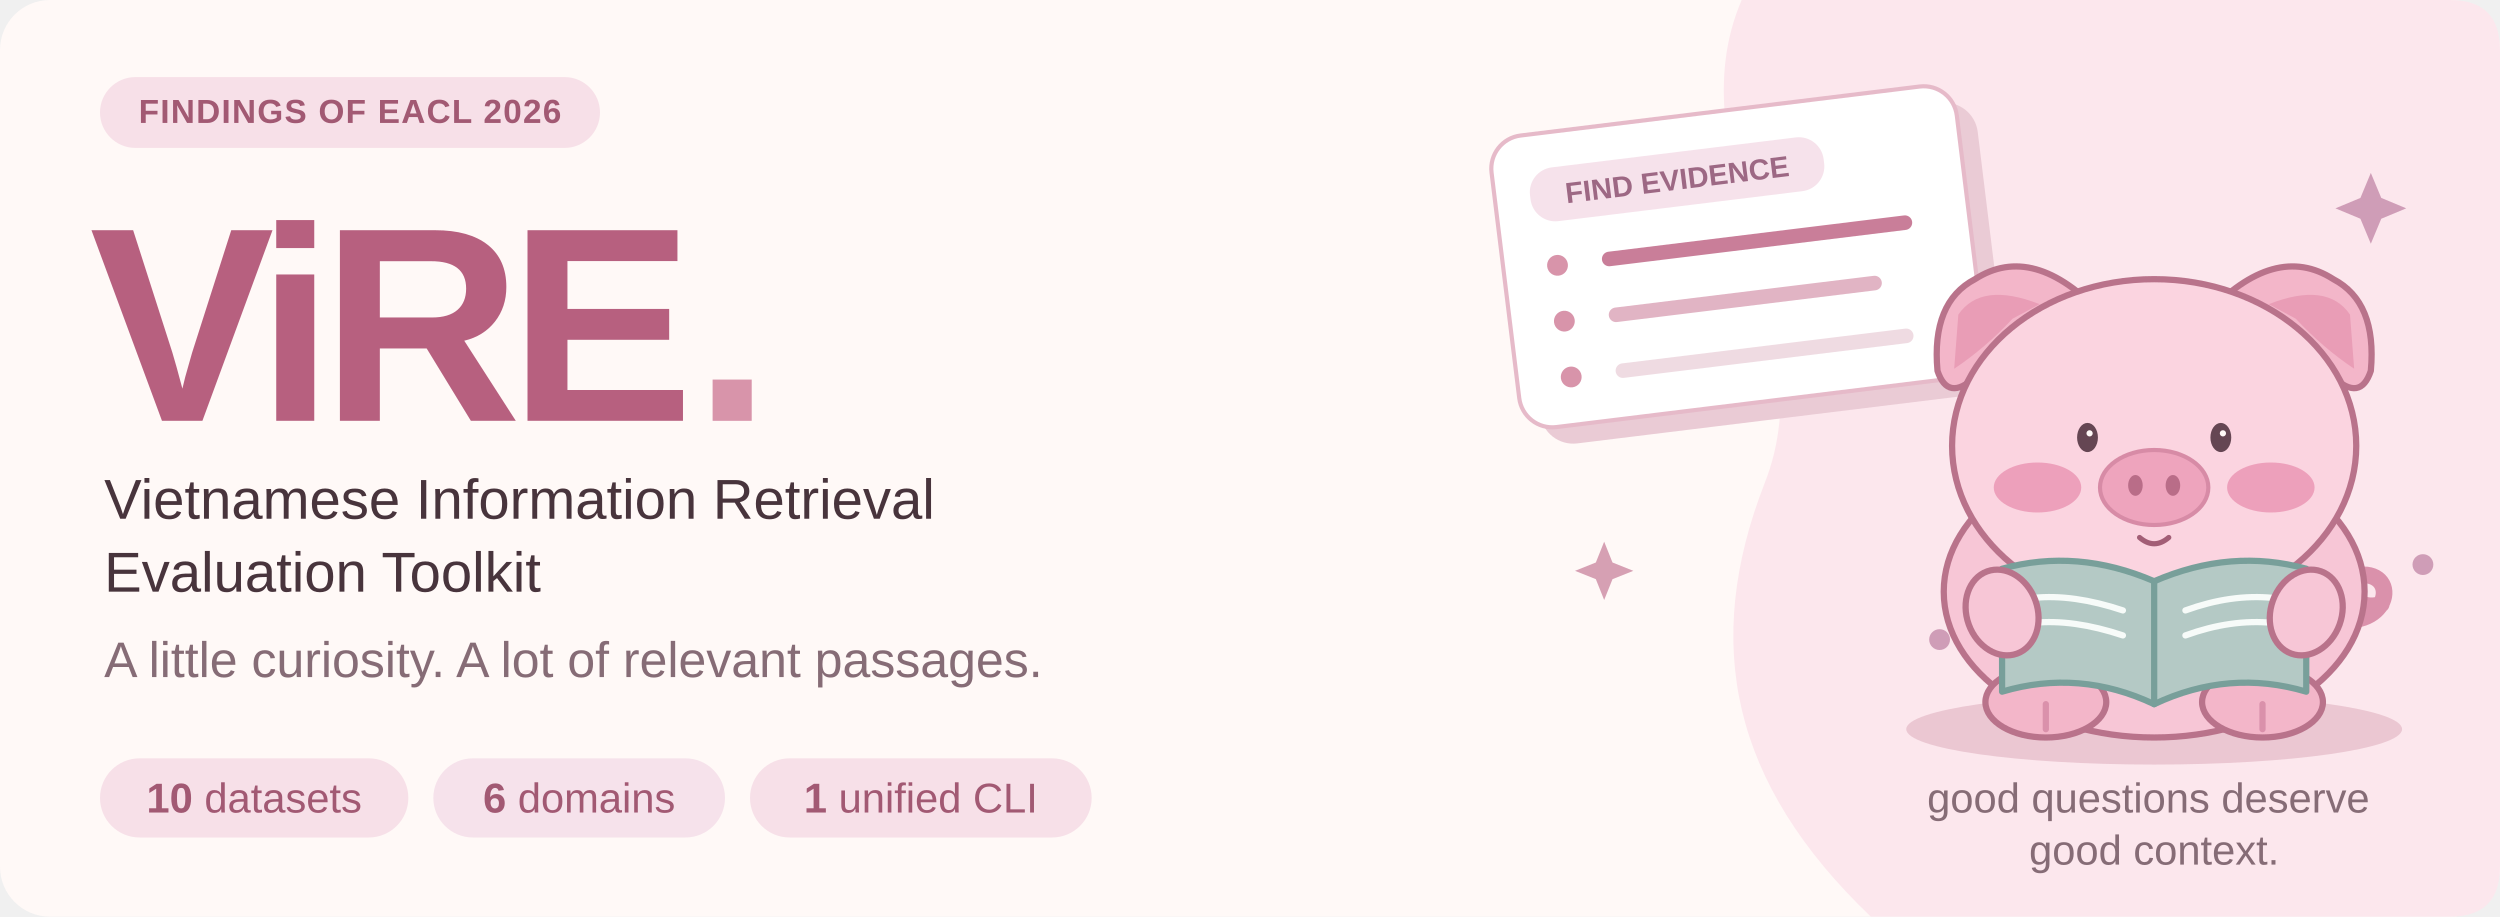
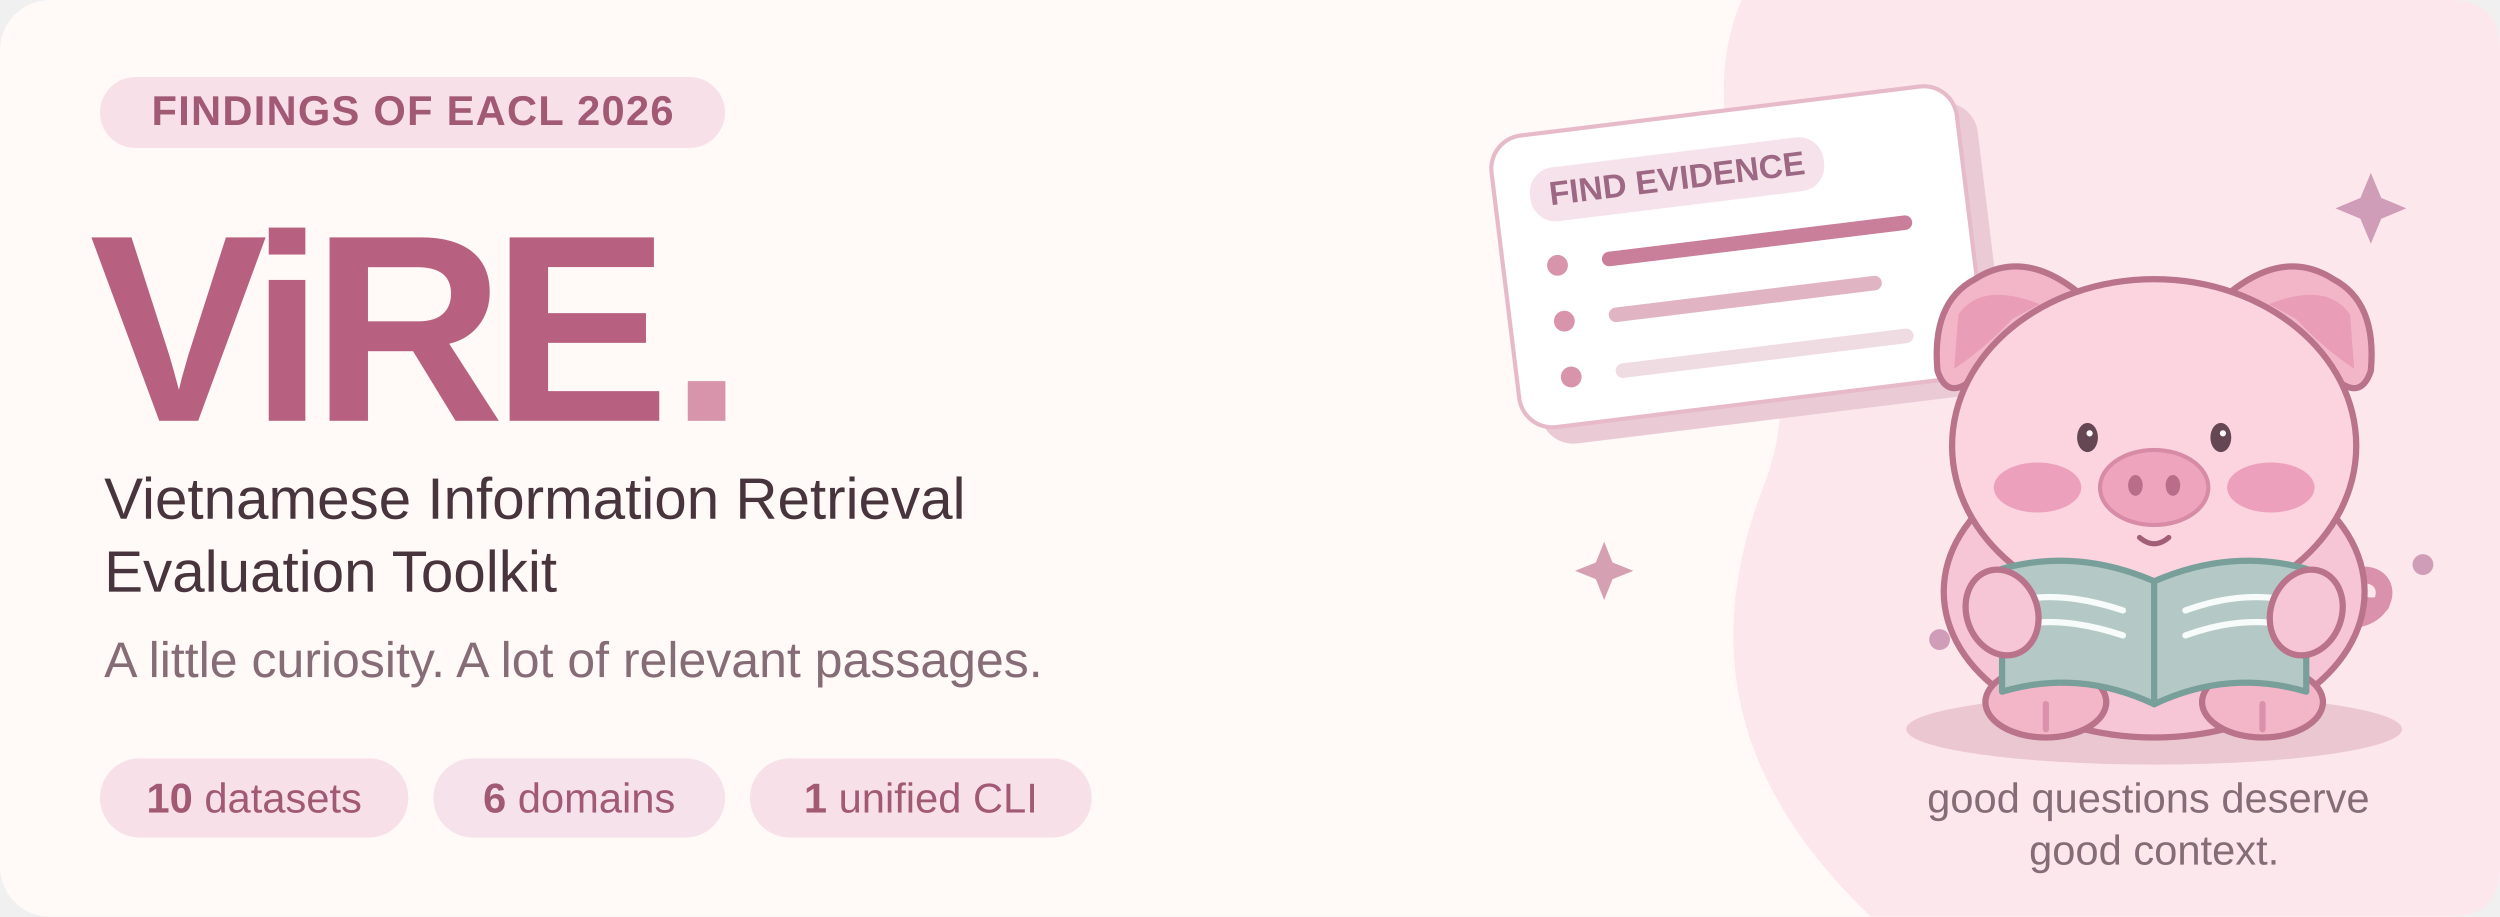
<svg xmlns="http://www.w3.org/2000/svg" width="1200" height="440" viewBox="0 0 1200 440" role="img" aria-labelledby="title desc">
  <rect width="1200" height="440" rx="24" fill="#FFF9F7" />
  <path d="M836 0H1176Q1200 0 1200 24V416Q1200 440 1176 440H898C831 376 817 309 847 232C878 154 803 77 836 0" fill="#FCE7ED" />
  <ellipse cx="1034" cy="350" rx="119" ry="17" fill="#EBC7D2" />
  <g font-family="Arial, Helvetica, sans-serif">
-     <rect x="48" y="37" width="240" height="34" rx="17" fill="#F7E0E8" />
-     <text x="168" y="59" text-anchor="middle" font-size="16" font-weight="bold" letter-spacing="0.6" fill="#A25973">FINDINGS OF EACL 2026</text>
-     <text x="43" y="202" font-size="133" font-weight="bold" letter-spacing="-6" fill="#B7607F">ViRE<tspan fill="#D894AA">.</tspan>
+     <rect x="48" y="37" width="300" height="34" rx="17" fill="#F7E0E8" />
+     <text x="198" y="60" text-anchor="middle" font-size="20" font-weight="bold" letter-spacing="0.6" fill="#A25973">FINDINGS OF EACL 2026</text>
+     <text x="43" y="202" font-size="128" font-weight="bold" letter-spacing="-6" fill="#B7607F">ViRE<tspan fill="#D894AA">.</tspan>
    </text>
-     <text x="50" y="249" font-size="27" fill="#48343C">Vietnamese Information Retrieval</text>
-     <text x="50" y="284" font-size="27" fill="#48343C">Evaluation Toolkit</text>
+     <text x="50" y="249" font-size="28" fill="#48343C">Vietnamese Information Retrieval</text>
+     <text x="50" y="284" font-size="28" fill="#48343C">Evaluation Toolkit</text>
    <text x="50" y="325" font-size="24" fill="#866C76">A little curiosity. A lot of relevant passages.</text>
    <g font-size="20" fill="#A25973">
      <rect x="48" y="364" width="148" height="38" rx="19" fill="#F7E0E8" />
      <text x="122" y="390" text-anchor="middle">
        <tspan font-weight="bold">10</tspan> datasets</text>
      <rect x="208" y="364" width="140" height="38" rx="19" fill="#F6E2EB" />
      <text x="278" y="390" text-anchor="middle">
        <tspan font-weight="bold">6</tspan> domains</text>
      <rect x="360" y="364" width="164" height="38" rx="19" fill="#F7E0E8" />
      <text x="442" y="390" text-anchor="middle">
        <tspan font-weight="bold">1</tspan> unified CLI</text>
    </g>
  </g>
  <g transform="translate(714 67) rotate(-7)">
    <rect x="9" y="9" width="225" height="141" rx="16" fill="#EACBD5" />
    <rect width="225" height="141" rx="16" fill="#FFFFFF" stroke="#E6BAC9" stroke-width="2" />
    <rect x="17" y="17" width="142" height="26" rx="12" fill="#F6E2EB" />
-     <text x="88" y="35" font-family="Arial, sans-serif" font-size="14" font-weight="bold" text-anchor="middle" fill="#9D6884">FIND EVIDENCE</text>
+     <text x="88" y="35" font-family="Arial, Helvetica, sans-serif" font-size="16" font-weight="bold" text-anchor="middle" fill="#9D6884">FIND EVIDENCE</text>
    <g stroke-linecap="round" stroke-width="7">
      <path d="M51 64H194" stroke="#C97E99" />
      <path d="M51 91H176" stroke="#E1B4C4" />
      <path d="M51 118H188" stroke="#EFDBE2" />
    </g>
    <g fill="#D894AA">
      <circle cx="26" cy="64" r="5" />
      <circle cx="26" cy="91" r="5" />
      <circle cx="26" cy="118" r="5" />
    </g>
  </g>
  <g stroke="#B9738B" stroke-width="3" stroke-linecap="round" stroke-linejoin="round">
    <path d="M1009 151Q976 116 948 134Q927 145 930 178Q935 193 948 181L975 156Z" fill="#F3B6C9" />
    <path d="M1059 151Q1092 116 1120 134Q1141 145 1138 178Q1133 193 1120 181L1093 156Z" fill="#F3B6C9" />
    <path d="M979 146Q951 135 940 151L938 177Q953 167 966 153 M1089 146Q1117 135 1128 151L1130 177Q1115 167 1102 153" fill="#E99DB6" stroke="none" />
    <path d="M1110 294C1144 308 1153 278 1136 276C1121 275 1128 295 1143 290" fill="none" stroke="#DA91AB" stroke-width="8" />
    <ellipse cx="1034" cy="284" rx="101" ry="70" fill="#F7C6D6" />
    <ellipse cx="1034" cy="214" rx="97" ry="80" fill="#FBD4E0" />
    <ellipse cx="982" cy="337" rx="29" ry="17" fill="#F3B6C9" />
    <ellipse cx="1086" cy="337" rx="29" ry="17" fill="#F3B6C9" />
    <path d="M982 338V350 M1086 338V350" stroke="#DA91AB" />
    <g stroke="none">
      <ellipse cx="978" cy="234" rx="21" ry="12" fill="#EDA0BB" />
      <ellipse cx="1090" cy="234" rx="21" ry="12" fill="#EDA0BB" />
      <ellipse cx="1002" cy="210" rx="5" ry="7" fill="#654653" />
      <ellipse cx="1066" cy="210" rx="5" ry="7" fill="#654653" />
      <circle cx="1003" cy="208" r="1.5" fill="#FFF9F7" />
      <circle cx="1067" cy="208" r="1.5" fill="#FFF9F7" />
    </g>
    <ellipse cx="1034" cy="234" rx="26" ry="18" fill="#EEA4BD" stroke="#D78BA6" stroke-width="2" />
    <g fill="#B96D88" stroke="none">
      <ellipse cx="1025" cy="233" rx="3.5" ry="5" />
      <ellipse cx="1043" cy="233" rx="3.5" ry="5" />
    </g>
    <path d="M1027 258Q1034 264 1041 258" fill="none" stroke="#A25E76" stroke-width="2.5" />
    <path d="M961 273Q997 263 1034 279Q1071 263 1107 273V332Q1070 321 1034 338Q998 321 961 332Z" fill="#B4C9C5" stroke="#789F9A" />
    <path d="M1034 279V338" fill="none" stroke="#789F9A" />
    <path d="M976 287Q995 285 1019 293 M976 299Q995 297 1019 305 M1049 293Q1071 285 1091 287 M1049 305Q1071 297 1091 299" fill="none" stroke="#F7FBF9" stroke-width="3" />
    <ellipse cx="961" cy="294" rx="17" ry="21" transform="rotate(-20 961 294)" fill="#F7C6D6" />
    <ellipse cx="1107" cy="294" rx="17" ry="21" transform="rotate(20 1107 294)" fill="#F7C6D6" />
  </g>
  <g fill="#CF9DB7">
    <path d="M1138 83L1143 95L1155 100L1143 105L1138 117L1133 105L1121 100L1133 95Z" />
    <circle cx="931" cy="307" r="5" />
    <circle cx="1163" cy="271" r="5" />
  </g>
  <path d="M770 260L774 270L784 274L774 278L770 288L766 278L756 274L766 270Z" fill="#D6A0B3" />
-   <text x="1034" y="390" text-anchor="middle" font-family="Arial, sans-serif" font-size="20" fill="#866C76">
+   <text x="1034" y="390" text-anchor="middle" font-family="Arial, Helvetica, sans-serif" font-size="20" fill="#866C76">
    <tspan x="1034">good questions deserve</tspan>
    <tspan x="1034" dy="25">good context.</tspan>
  </text>
</svg>
